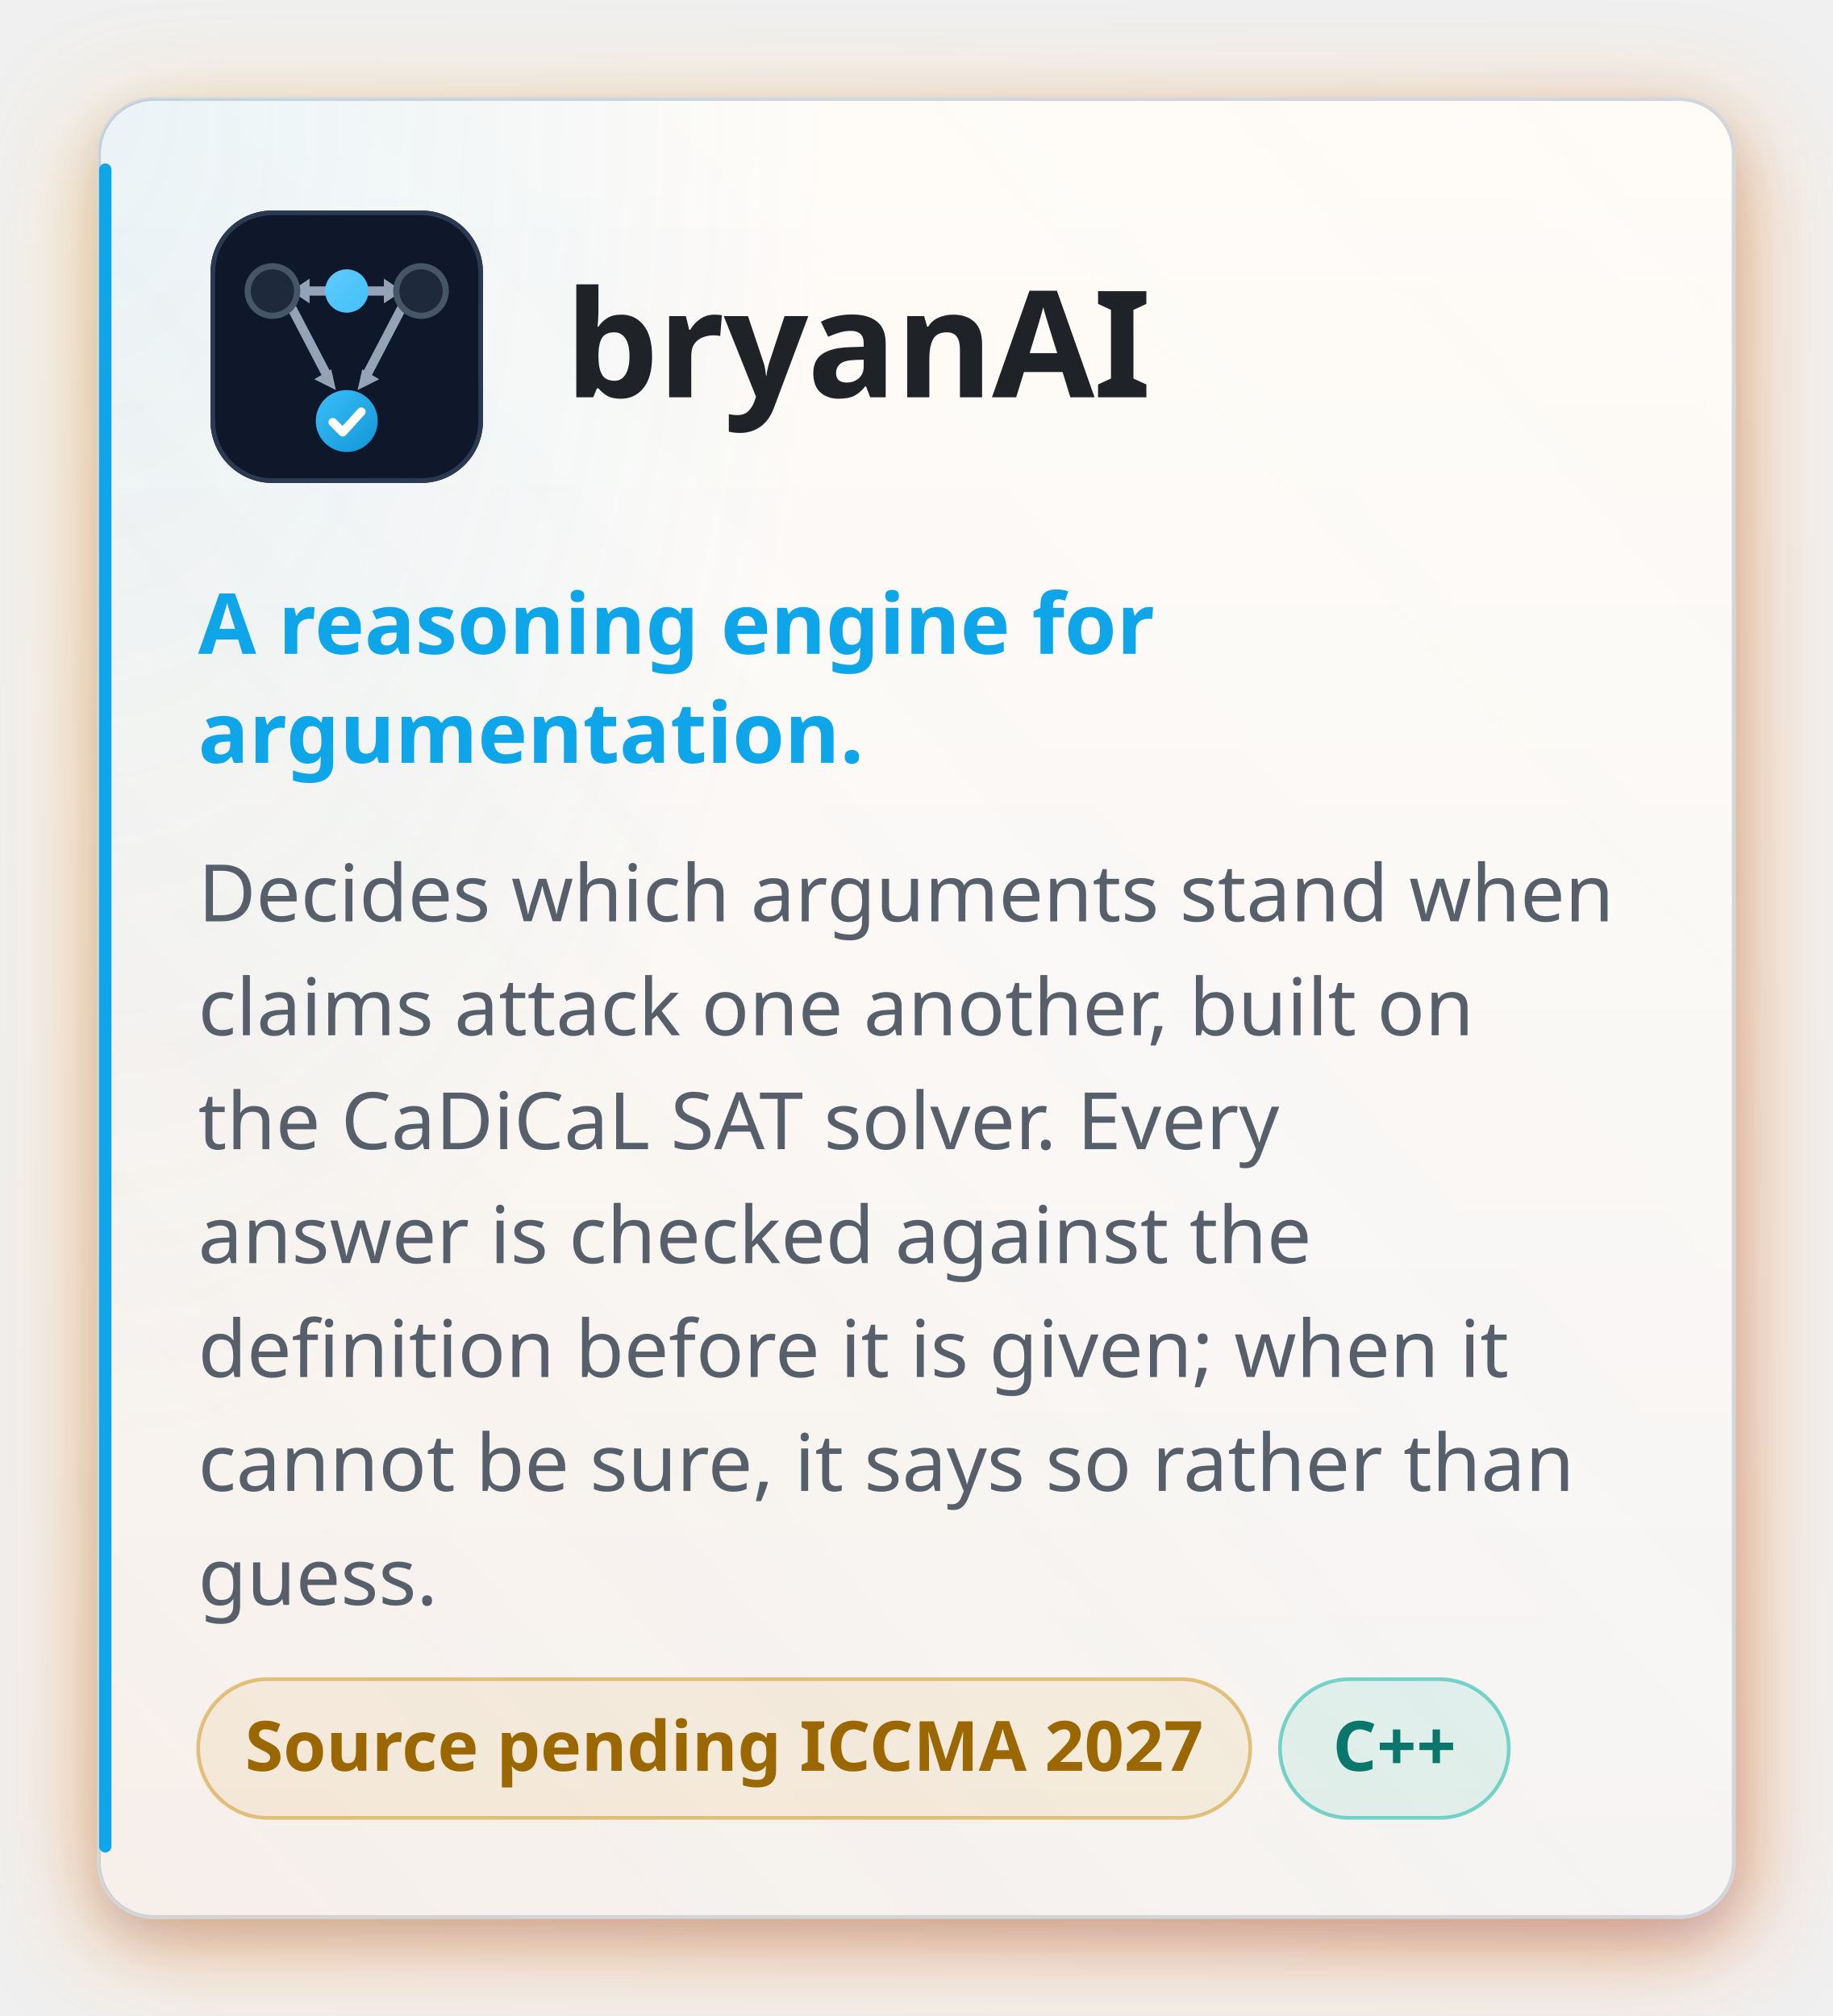
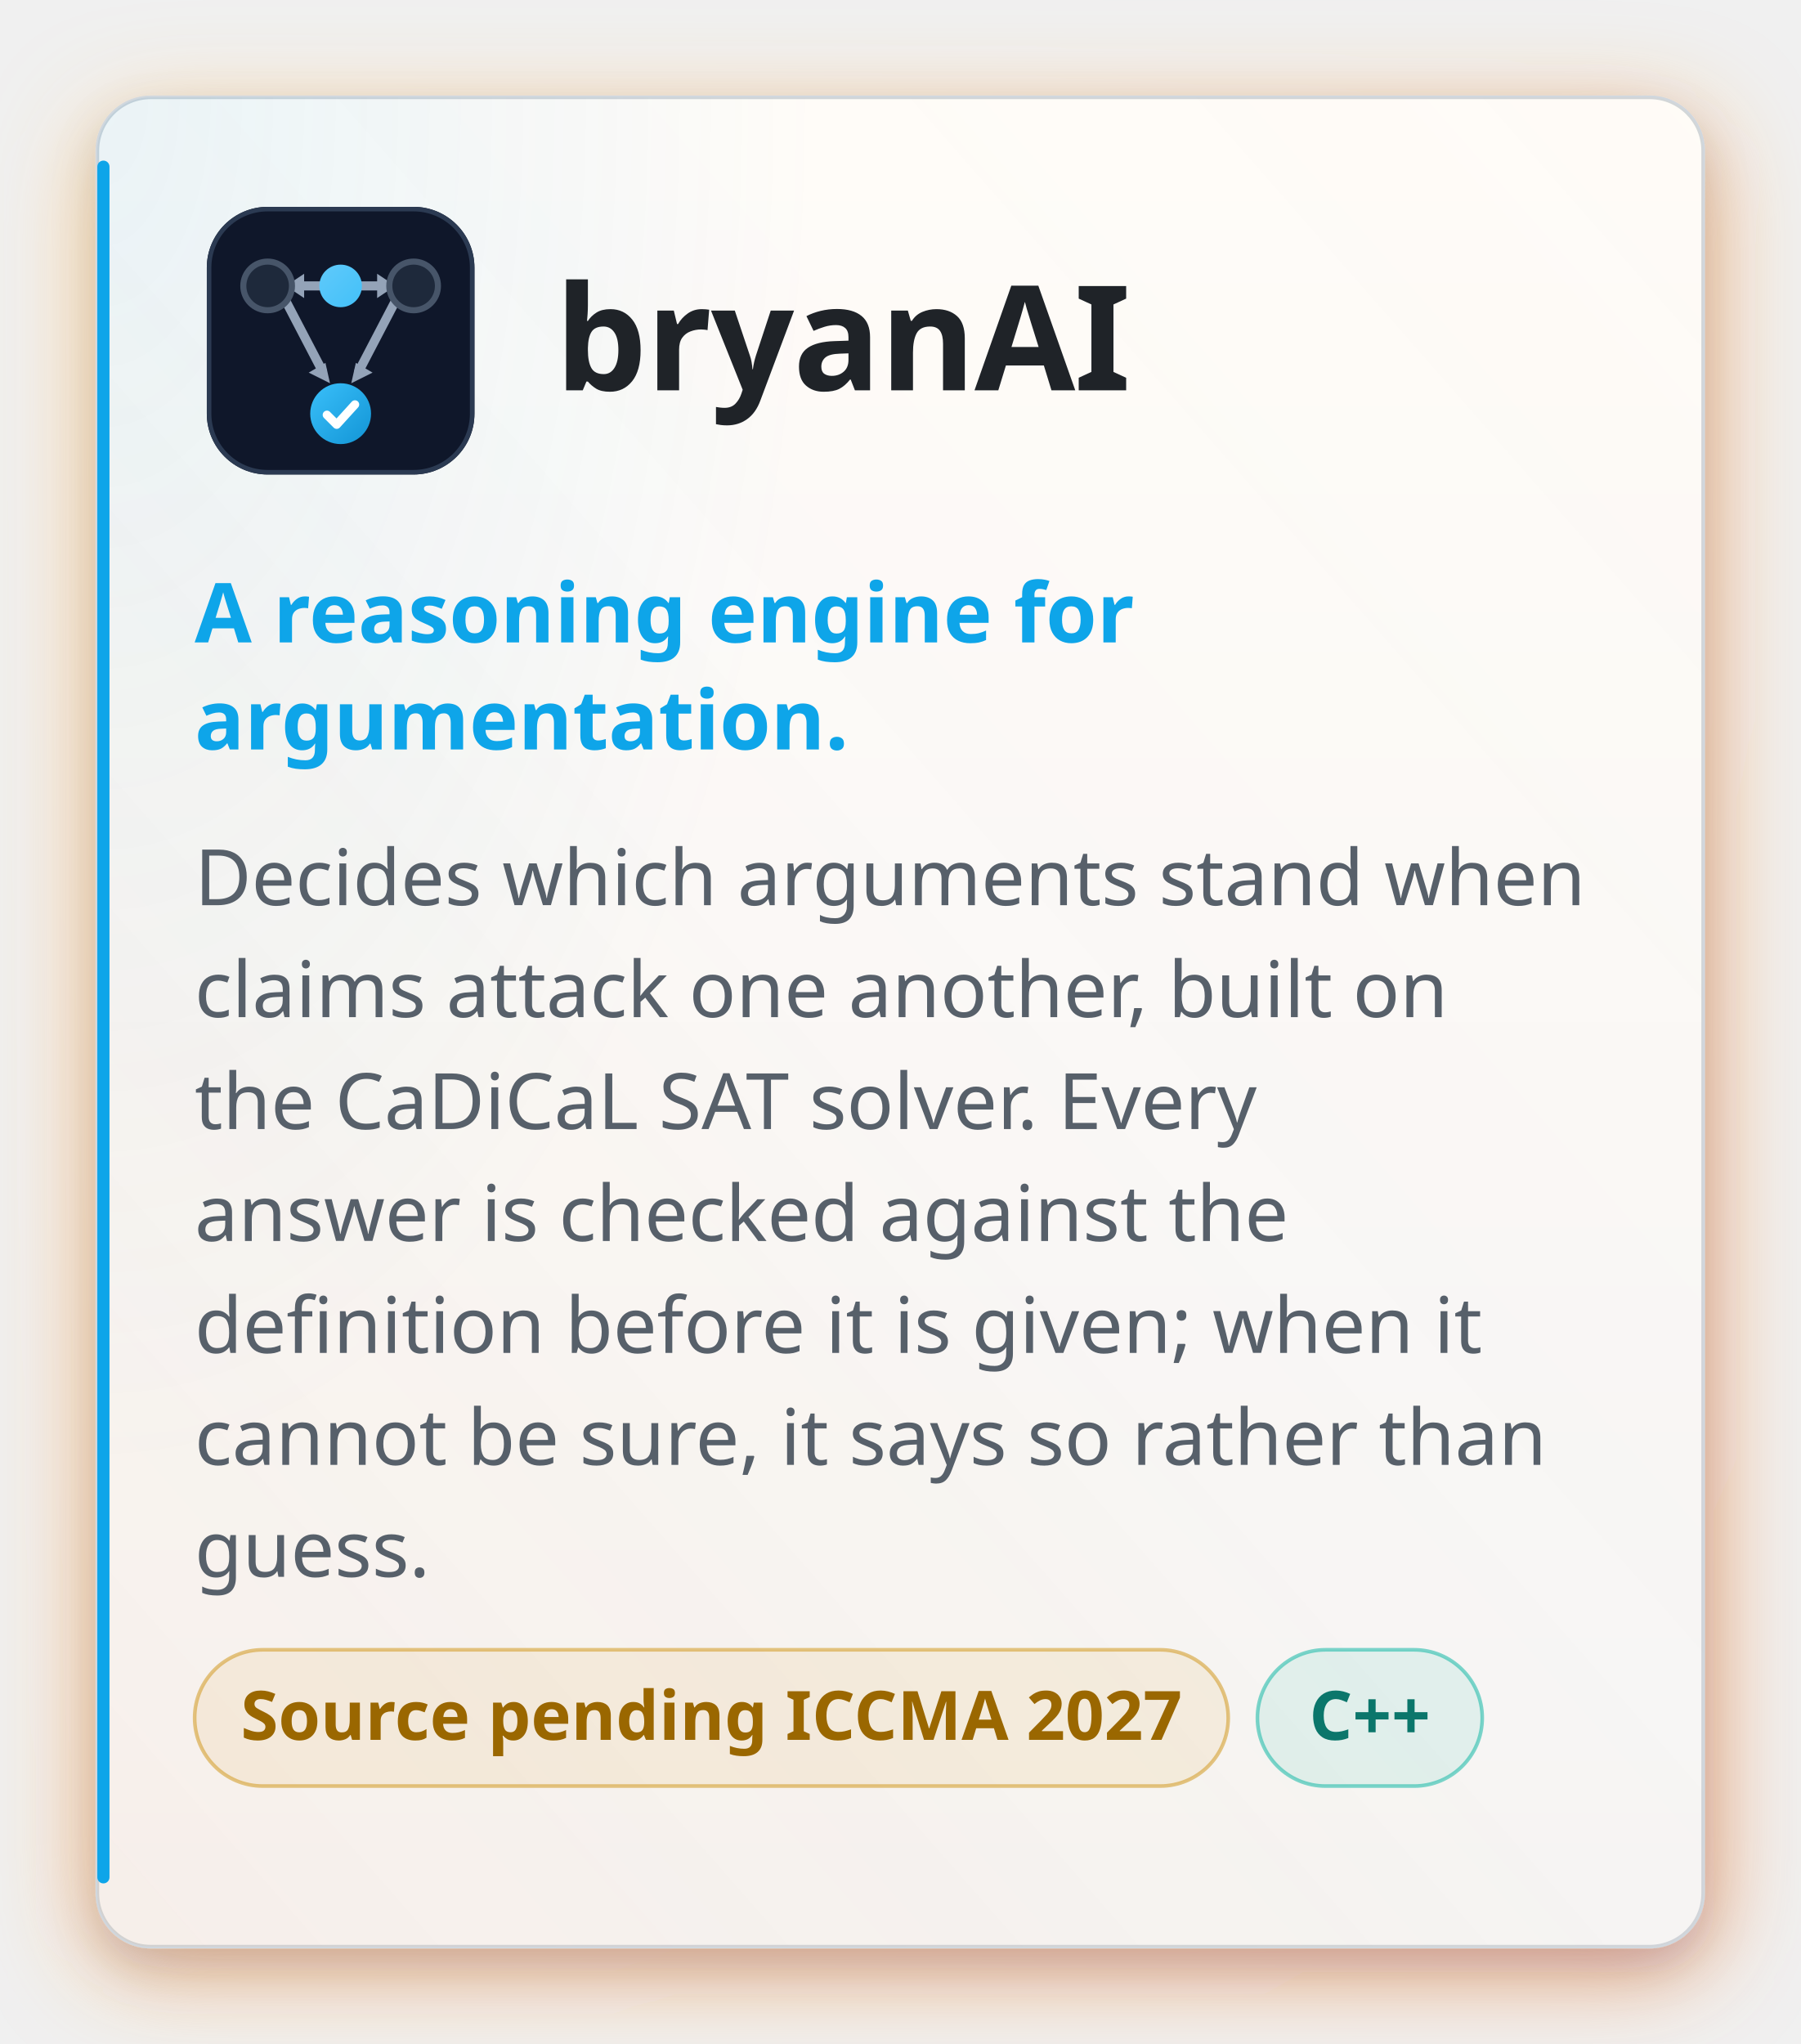
- <svg xmlns="http://www.w3.org/2000/svg" viewBox="0 0 740 814" width="740" height="814" role="img" aria-label="bryanAI: A reasoning engine for argumentation.">
+ <svg xmlns="http://www.w3.org/2000/svg" viewBox="0 0 740 840" width="740" height="840" role="img" aria-label="bryanAI: A reasoning engine for argumentation.">
  <style>.glow{opacity:0.5}.warm{opacity:0.7}</style>
  <defs>
    <linearGradient id="cardfill" x1="0" y1="0" x2="0" y2="1">
      <stop offset="0" stop-color="#ffffff" />
      <stop offset="1" stop-color="#f6f8fa" />
    </linearGradient>
    <radialGradient id="accentglow" cx="0" cy="0" r="0.75" gradientTransform="scale(0.6 1)">
      <stop offset="0" stop-color="#0ea5e9" stop-opacity="0.09" />
      <stop offset="1" stop-color="#0ea5e9" stop-opacity="0" />
    </radialGradient>
    <linearGradient id="glowfill" x1="0" y1="0" x2="1" y2="1">
      <stop offset="0" stop-color="#ffb347" />
      <stop offset="0.5" stop-color="#f58220" />
      <stop offset="1" stop-color="#ea580c" />
    </linearGradient>
    <linearGradient id="warmfill" x1="0" y1="1" x2="1" y2="0">
      <stop offset="0" stop-color="#f58220" stop-opacity="0.1" />
      <stop offset="0.55" stop-color="#f58220" stop-opacity="0.04" />
      <stop offset="1" stop-color="#ffb347" stop-opacity="0.06" />
    </linearGradient>
    <filter id="soft" x="-15%" y="-15%" width="130%" height="135%">
      <feGaussianBlur stdDeviation="20" />
    </filter>
    <filter id="lift" x="-5%" y="-8%" width="110%" height="125%">
      <feDropShadow dx="0" dy="8" stdDeviation="9" flood-color="#1f2328" flood-opacity="0.14" />
    </filter>
  </defs>
  <g font-family="-apple-system, 'Segoe UI', 'Noto Sans', Helvetica, Arial, sans-serif">
-     <rect class="glow" x="36" y="48" width="668" height="736" rx="26" fill="url(#glowfill)" filter="url(#soft)" />
-     <rect x="40" y="40" width="660" height="734" rx="22" fill="url(#cardfill)" stroke="#d0d7de" stroke-width="1.5" filter="url(#lift)" />
-     <rect x="40" y="40" width="660" height="734" rx="22" fill="url(#accentglow)" />
-     <rect class="warm" x="40" y="40" width="660" height="734" rx="22" fill="url(#warmfill)" />
-     <rect x="40" y="66" width="5" height="682" rx="2.5" fill="#0ea5e9" />
+     <rect class="glow" x="36" y="48" width="668" height="762" rx="26" fill="url(#glowfill)" filter="url(#soft)" />
+     <rect x="40" y="40" width="660" height="760" rx="22" fill="url(#cardfill)" stroke="#d0d7de" stroke-width="1.5" filter="url(#lift)" />
+     <rect x="40" y="40" width="660" height="760" rx="22" fill="url(#accentglow)" />
+     <rect class="warm" x="40" y="40" width="660" height="760" rx="22" fill="url(#warmfill)" />
+     <rect x="40" y="66" width="5" height="708" rx="2.5" fill="#0ea5e9" />
    <svg x="80" y="80" width="120" height="120" viewBox="0 0 96 96">
      <rect x="4" y="4" width="88" height="88" rx="20" fill="#0f172a" />
      <rect x="4.75" y="4.75" width="86.5" height="86.5" rx="19.25" fill="none" stroke="#2b3a52" stroke-width="1.5" />
      <defs>
        <linearGradient id="bag" gradientUnits="userSpaceOnUse" x1="18" y1="18" x2="78" y2="78">
          <stop offset="0" stop-color="#7dd3fc" />
          <stop offset=".55" stop-color="#38bdf8" />
          <stop offset="1" stop-color="#0284c7" />
        </linearGradient>
      </defs>
      <g stroke="#94a3b8" stroke-width="3" stroke-linecap="round" fill="none">
        <path d="M30 35 L42 58" />
        <path d="M66 35 L54 58" />
        <path d="M42 30 H32" />
        <path d="M54 30 H64" />
      </g>
      <g fill="#94a3b8">
        <path d="M44.5 62 l-7 -3.5 l5.5 -3.2 Z" />
        <path d="M51.5 62 l7 -3.5 l-5.5 -3.2 Z" />
        <path d="M30 30 l6 -4 v8 Z" />
        <path d="M66 30 l-6 -4 v8 Z" />
      </g>
      <g fill="#1e293b" stroke="#475569" stroke-width="2">
        <circle cx="24" cy="30" r="8" />
        <circle cx="72" cy="30" r="8" />
      </g>
      <circle cx="48" cy="30" r="7" fill="url(#bag)" />
      <circle cx="48" cy="72" r="10" fill="url(#bag)" />
      <path d="M43.5 72.4 l3.2 3.2 l6 -6.6" fill="none" stroke="#fff" stroke-width="2.8" stroke-linecap="round" stroke-linejoin="round" />
    </svg>
    <text x="228" y="160.4" font-size="60" font-weight="800" fill="#1f2328" letter-spacing="-0.5">bryanAI</text>
    <text x="80" y="264.0" font-size="34" font-weight="600" fill="#0ea5e9">A reasoning engine for</text>
    <text x="80" y="308.0" font-size="34" font-weight="600" fill="#0ea5e9">argumentation.</text>
    <text x="80" y="372.0" font-size="32" fill="#57606a">Decides which arguments stand when</text>
    <text x="80" y="418.0" font-size="32" fill="#57606a">claims attack one another, built on</text>
    <text x="80" y="464.0" font-size="32" fill="#57606a">the CaDiCaL SAT solver. Every</text>
    <text x="80" y="510.0" font-size="32" fill="#57606a">answer is checked against the</text>
    <text x="80" y="556.0" font-size="32" fill="#57606a">definition before it is given; when it</text>
    <text x="80" y="602.0" font-size="32" fill="#57606a">cannot be sure, it says so rather than</text>
    <text x="80" y="648.0" font-size="32" fill="#57606a">guess.</text>
    <rect x="80.0" y="678" width="424.8" height="56" rx="28.0" fill="#d29922" fill-opacity="0.1" stroke="#d29922" stroke-opacity="0.55" stroke-width="1.5" />
    <text x="292.4" y="715.0" font-size="28" font-weight="600" fill="#9a6700" text-anchor="middle">Source pending ICCMA 2027</text>
    <rect x="516.8" y="678" width="92.4" height="56" rx="28.0" fill="#14b8a6" fill-opacity="0.1" stroke="#14b8a6" stroke-opacity="0.55" stroke-width="1.5" />
    <text x="563.0" y="715.0" font-size="28" font-weight="600" fill="#0b766b" text-anchor="middle">C++</text>
  </g>
</svg>
